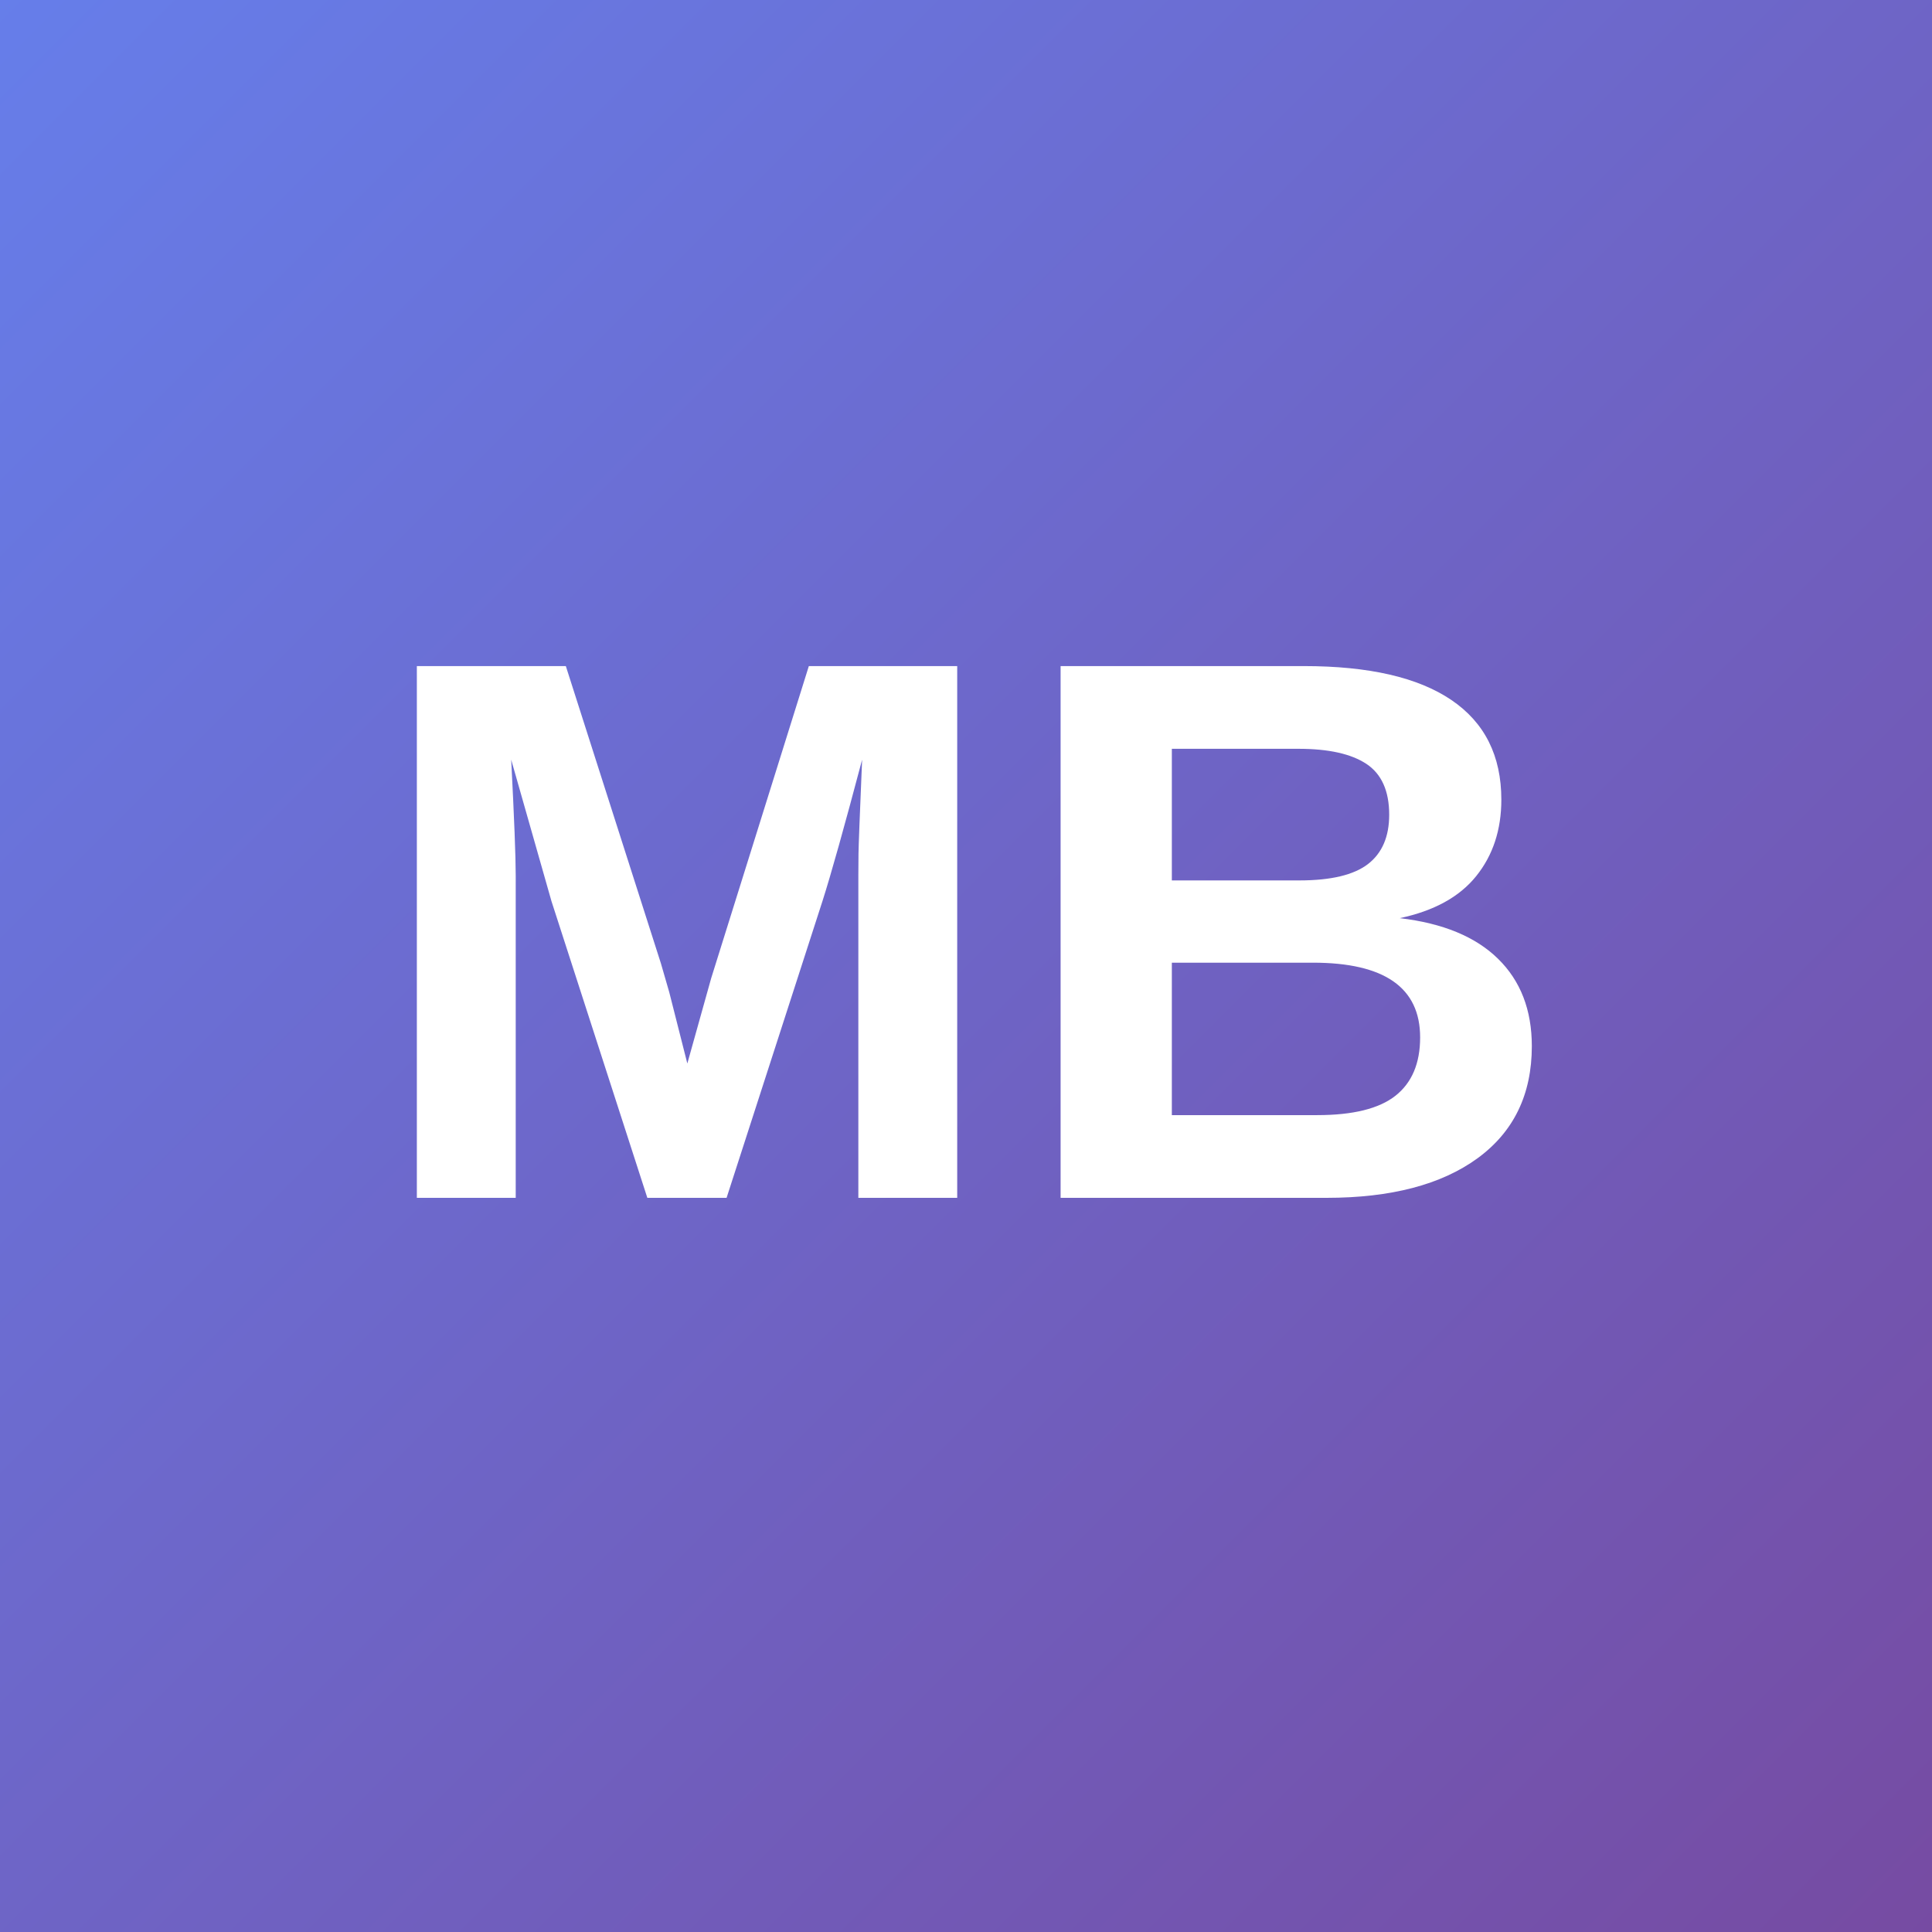
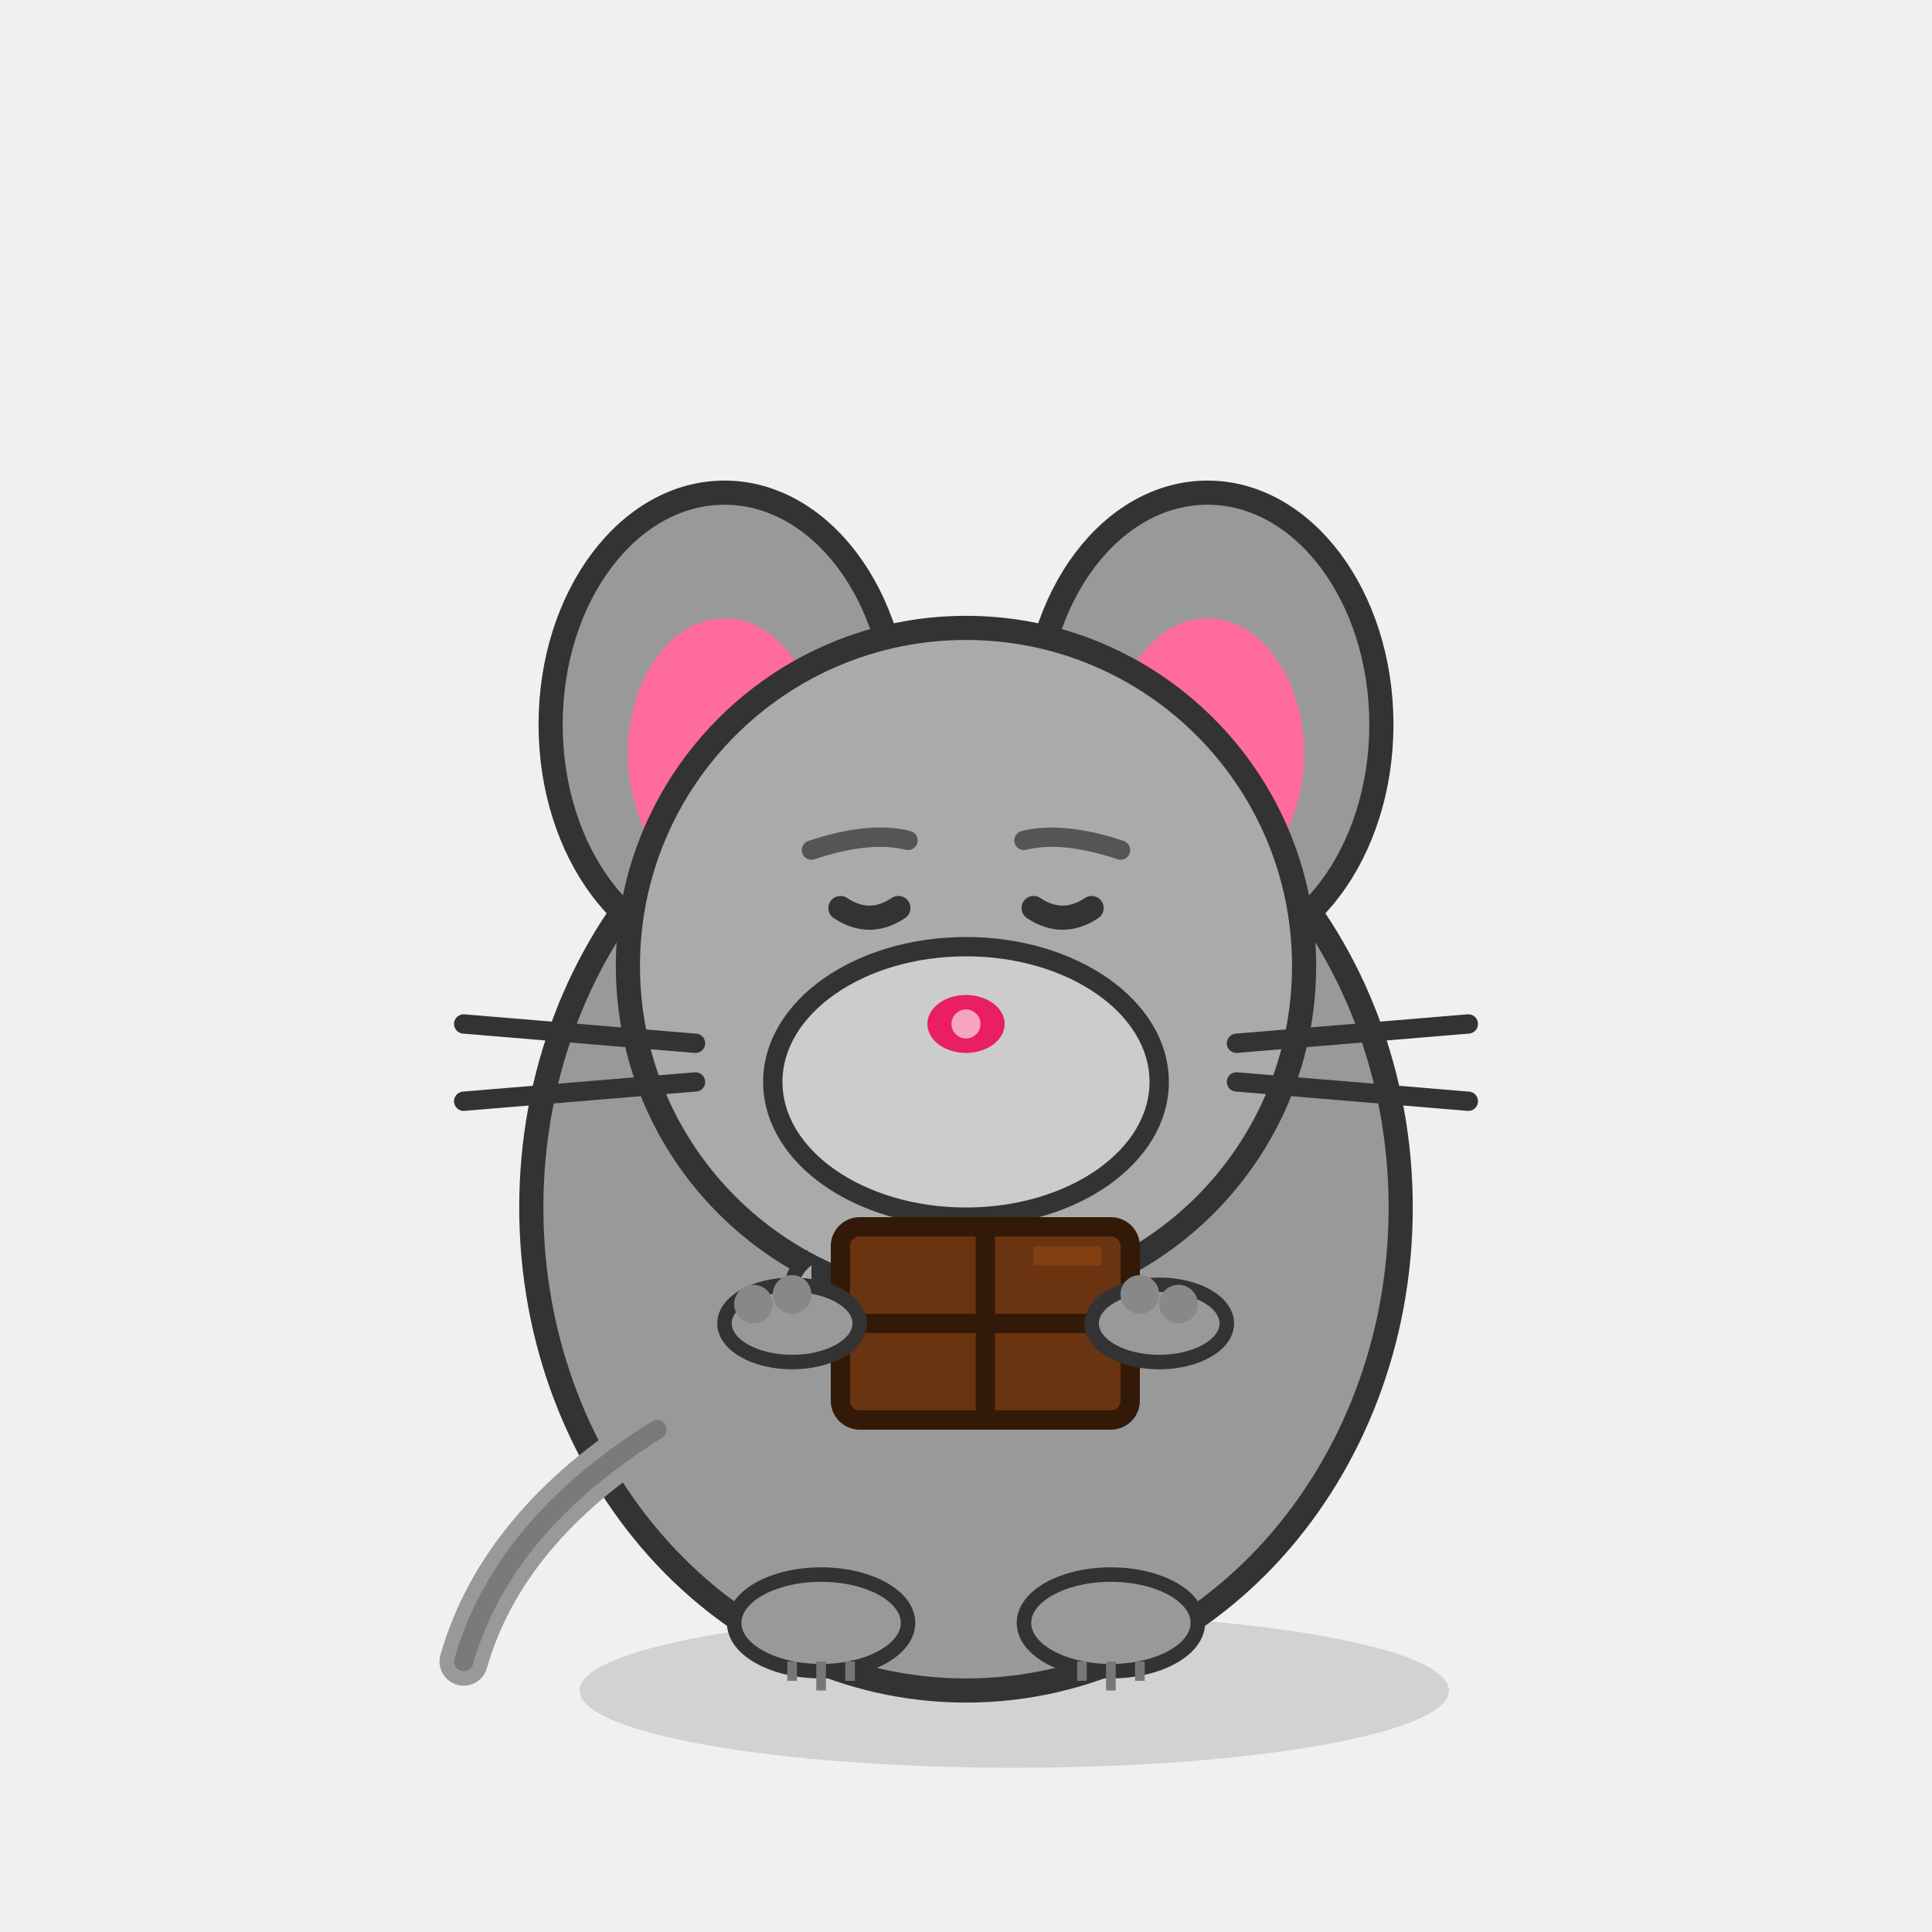
<svg xmlns="http://www.w3.org/2000/svg" width="200" height="200">
-   <defs>
-     <linearGradient id="grad1" x1="0%" y1="0%" x2="100%" y2="100%">
-       <stop offset="0%" style="stop-color:#667eea;stop-opacity:1" />
-       <stop offset="100%" style="stop-color:#764ba2;stop-opacity:1" />
-     </linearGradient>
-   </defs>
-   <rect width="200" height="200" fill="url(#grad1)" />
-   <text x="50%" y="50%" text-anchor="middle" dy=".3em" fill="white" font-size="80" font-weight="bold" font-family="Arial, sans-serif">
-     MB
-   </text>
+   <ellipse cx="105" cy="175" rx="45" ry="8" fill="#00000020" />
+   <ellipse cx="100" cy="125" rx="45" ry="50" fill="#999999" stroke="#333333" stroke-width="2.5" />
+   <ellipse cx="75" cy="75" rx="18" ry="24" fill="#999999" stroke="#333333" stroke-width="2.5" />
+   <ellipse cx="125" cy="75" rx="18" ry="24" fill="#999999" stroke="#333333" stroke-width="2.5" />
+   <ellipse cx="75" cy="78" rx="10" ry="14" fill="#FF6B9D" />
+   <ellipse cx="125" cy="78" rx="10" ry="14" fill="#FF6B9D" />
+   <circle cx="100" cy="100" r="35" fill="#AAAAAA" stroke="#333333" stroke-width="2.5" />
+   <ellipse cx="100" cy="112" rx="20" ry="14" fill="#CCCCCC" stroke="#333333" stroke-width="2" />
+   <ellipse cx="100" cy="106" rx="4" ry="3" fill="#E91E63" />
+   <circle cx="100" cy="106" r="1.5" fill="white" opacity="0.6" />
+   <path d="M 87 94 Q 90 96 93 94" stroke="#333333" stroke-width="2.5" fill="none" stroke-linecap="round" />
+   <path d="M 107 94 Q 110 96 113 94" stroke="#333333" stroke-width="2.5" fill="none" stroke-linecap="round" />
+   <path d="M 84 88 Q 90 86 94 87" stroke="#555555" stroke-width="2" fill="none" stroke-linecap="round" />
+   <path d="M 106 87 Q 110 86 116 88" stroke="#555555" stroke-width="2" fill="none" stroke-linecap="round" />
+   <line x1="72" y1="108" x2="48" y2="106" stroke="#333333" stroke-width="2" stroke-linecap="round" />
+   <line x1="72" y1="112" x2="48" y2="114" stroke="#333333" stroke-width="2" stroke-linecap="round" />
+   <line x1="128" y1="108" x2="152" y2="106" stroke="#333333" stroke-width="2" stroke-linecap="round" />
+   <line x1="128" y1="112" x2="152" y2="114" stroke="#333333" stroke-width="2" stroke-linecap="round" />
+   <rect x="87" y="127" width="30" height="20" rx="2" fill="#6B3410" stroke="#331a08" stroke-width="2" />
+   <line x1="102" y1="127" x2="102" y2="147" stroke="#331a08" stroke-width="2" />
+   <line x1="87" y1="137" x2="117" y2="137" stroke="#331a08" stroke-width="2" />
+   <rect x="107" y="129" width="7" height="2" fill="#8B4513" opacity="0.7" />
+   <path d="M 84 130 Q 80 133 84 136" fill="#AAAAAA" stroke="#333333" stroke-width="1.5" />
+   <ellipse cx="82" cy="137" rx="7" ry="4" fill="#999999" stroke="#333333" stroke-width="1.5" />
+   <ellipse cx="120" cy="137" rx="7" ry="4" fill="#999999" stroke="#333333" stroke-width="1.5" />
+   <circle cx="78" cy="135" r="2" fill="#888888" />
+   <circle cx="82" cy="134" r="2" fill="#888888" />
+   <circle cx="118" cy="134" r="2" fill="#888888" />
+   <circle cx="122" cy="135" r="2" fill="#888888" />
+   <path d="M 68 148 Q 52 158 48 172" stroke="#999999" stroke-width="5" fill="none" stroke-linecap="round" />
+   <path d="M 68 148 Q 52 158 48 172" stroke="#333333" stroke-width="2" fill="none" stroke-linecap="round" opacity="0.3" />
+   <ellipse cx="85" cy="168" rx="9" ry="5" fill="#999999" stroke="#333333" stroke-width="1.5" />
+   <ellipse cx="115" cy="168" rx="9" ry="5" fill="#999999" stroke="#333333" stroke-width="1.5" />
+   <line x1="82" y1="172" x2="82" y2="174" stroke="#777777" stroke-width="1" />
+   <line x1="85" y1="172" x2="85" y2="175" stroke="#777777" stroke-width="1" />
+   <line x1="88" y1="172" x2="88" y2="174" stroke="#777777" stroke-width="1" />
+   <line x1="112" y1="172" x2="112" y2="174" stroke="#777777" stroke-width="1" />
+   <line x1="115" y1="172" x2="115" y2="175" stroke="#777777" stroke-width="1" />
+   <line x1="118" y1="172" x2="118" y2="174" stroke="#777777" stroke-width="1" />
</svg>
